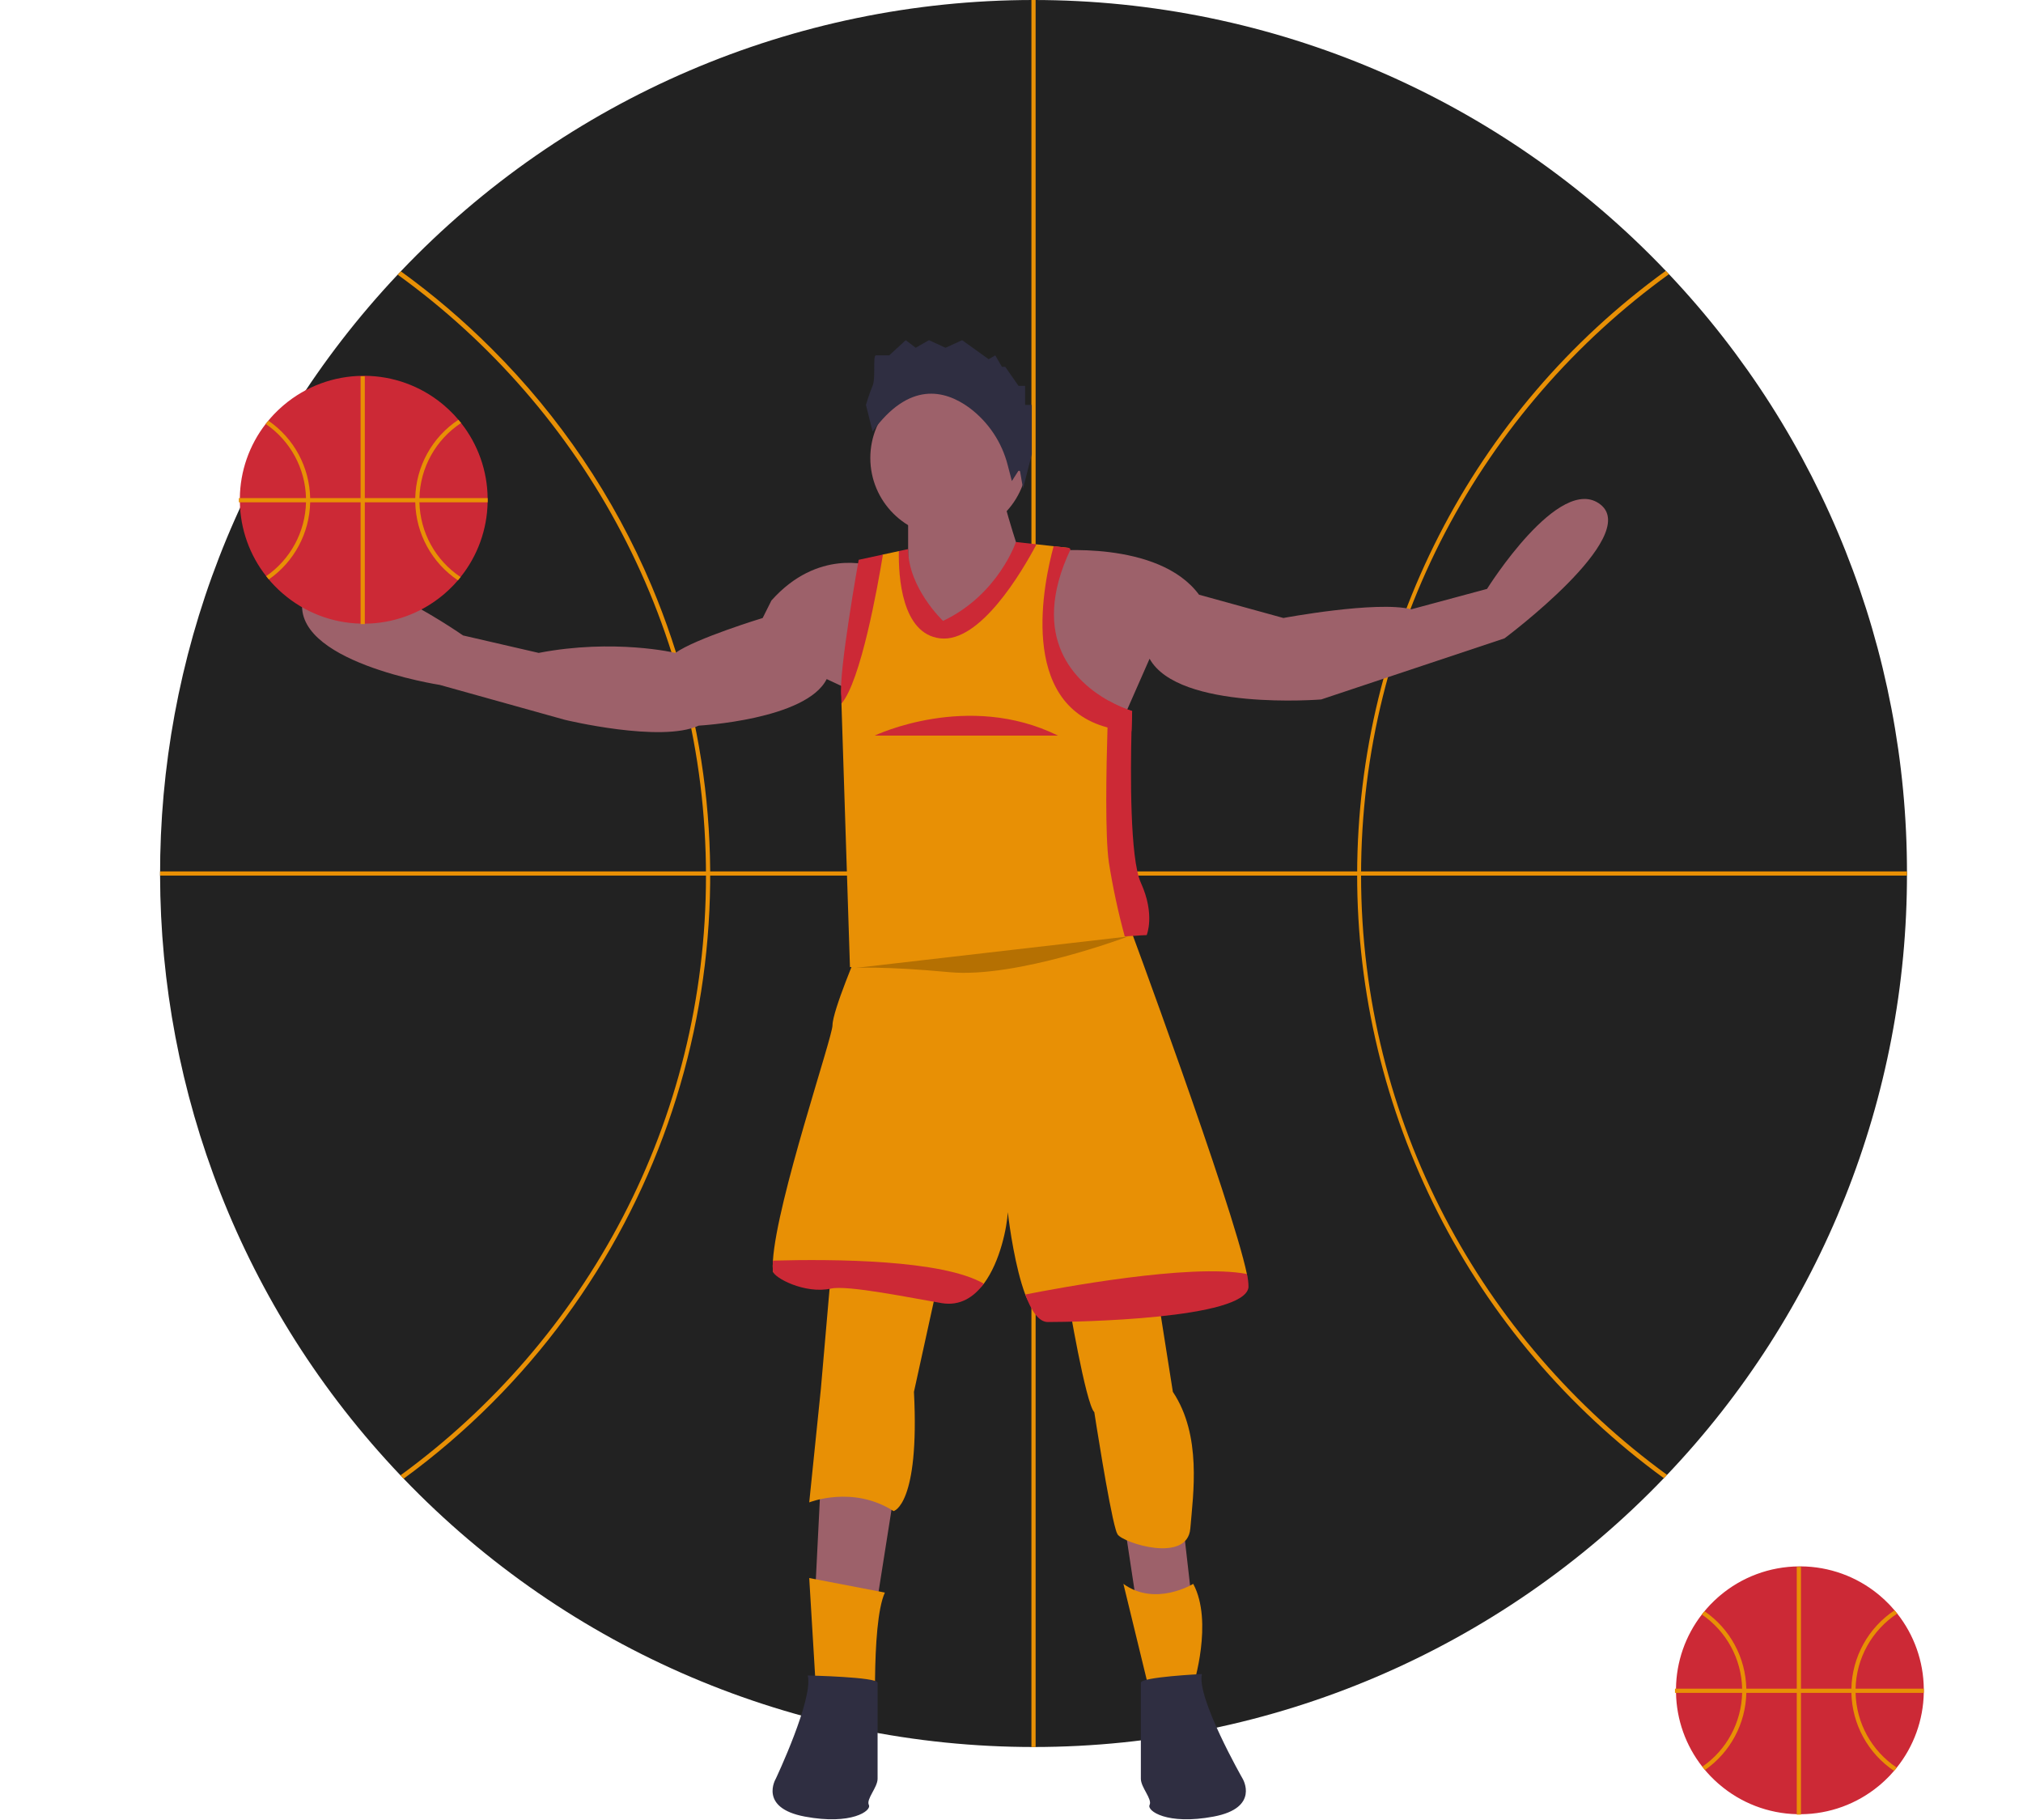
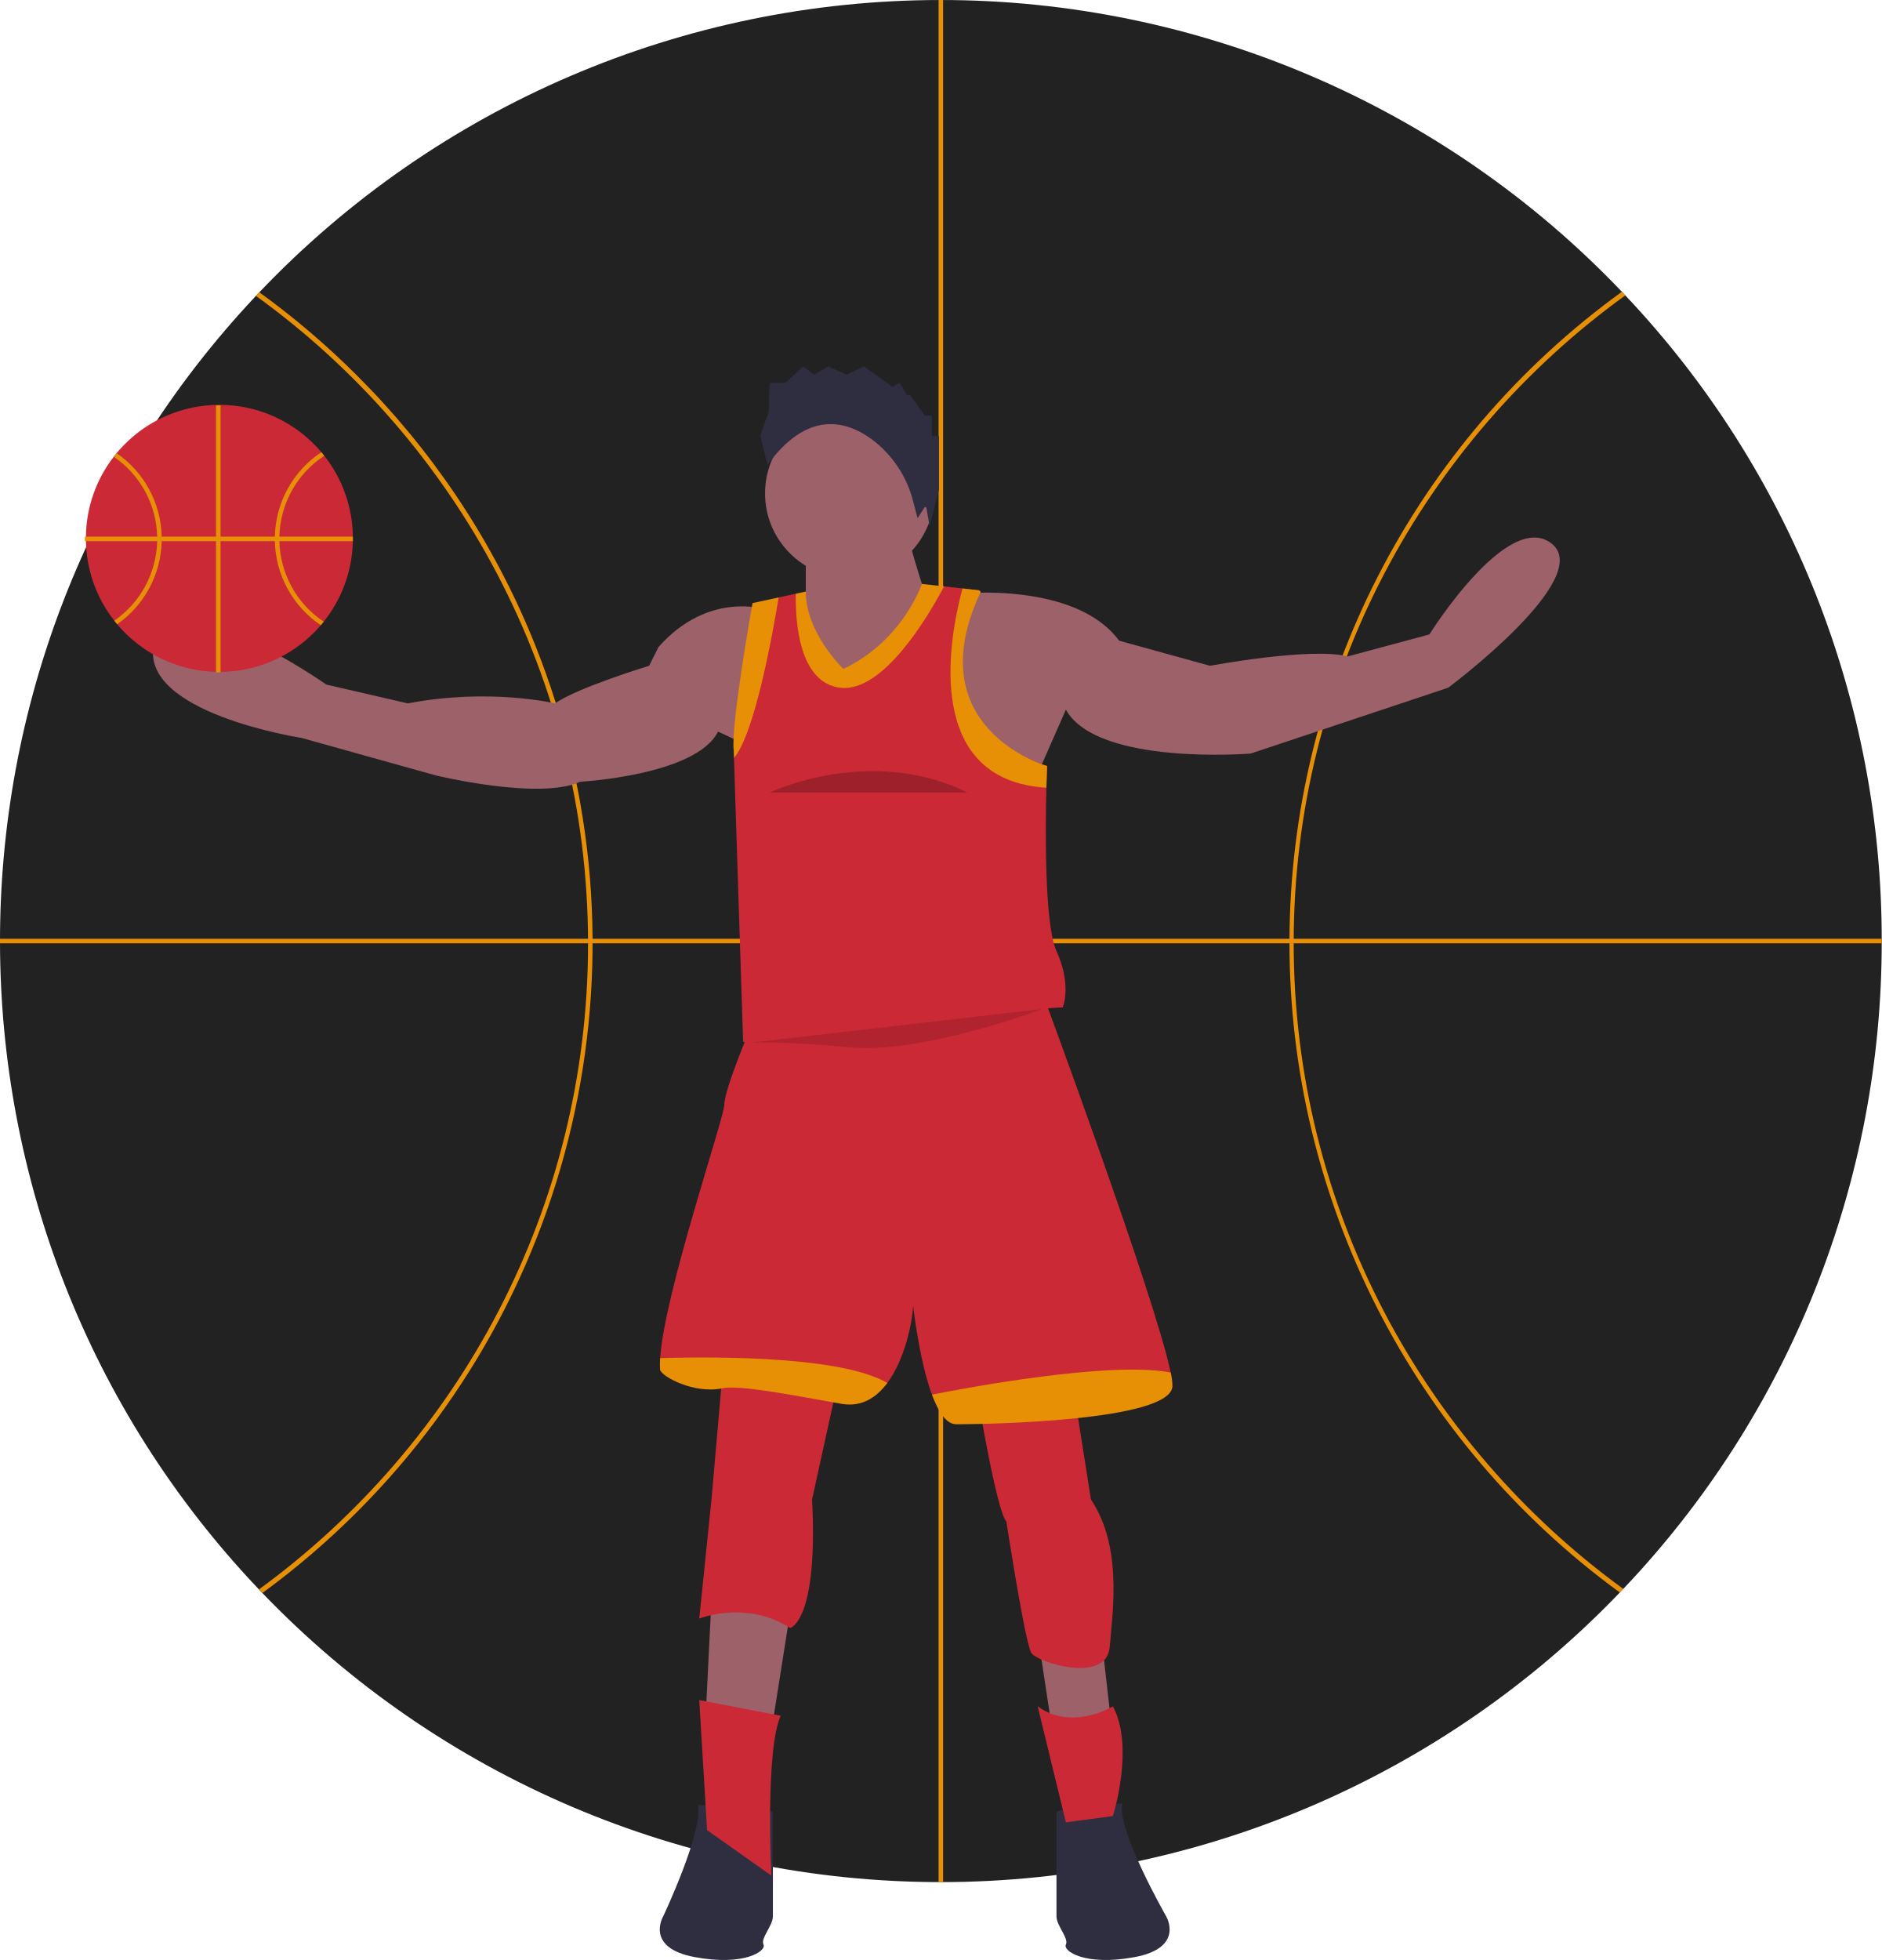
- <svg xmlns="http://www.w3.org/2000/svg" data-name="Layer 1" width="963.5" height="866.436" viewBox="0 0 963.5 866.436">
-   <path d="M1034.51,821.29v.95c0,.25,0,.51-.02.76a58.689,58.689,0,0,1-12.87,35.6c-.41.53-.84,1.04-1.28,1.55-.66.78-1.34,1.53-2.04,2.27-.06.06-.12.13-.19.19l-.03.03c-.08.08-.16.17-.24.25q-1.845,1.905-3.87,3.65c-.27.23-.55.47-.84.7A58.792,58.792,0,0,1,976,880.8c-.1.01-.21.01-.31.01h-.35c-.1,0-.2,0-.3-.01-.35,0-.69-.01-1.04-.02a58.728,58.728,0,0,1-36.91-14.19c-.28-.23-.56-.47-.83-.72-1.07-.94-2.1-1.93-3.09-2.95-.08-.08-.16-.17-.24-.25l-.03-.03c-.07-.06-.13-.13-.19-.19-.84-.88-1.65-1.79-2.43-2.72q-.645-.765-1.26-1.56A58.615,58.615,0,0,1,916.49,823c-.02-.24-.02-.49-.02-.74v-.93c0-.11,0-.22.01-.33A58.693,58.693,0,0,1,928.79,785.68q.615-.795,1.26-1.56c.79-.96,1.62-1.89,2.47-2.8.06-.07.12-.13.19-.2,0-.01.01-.02.02-.03.08-.08.16-.17.25-.25q1.665-1.725,3.47-3.32c.27-.25.55-.49.83-.72A58.777,58.777,0,0,1,974.98,762.77c.1-.01.21-.01.31-.01h.65a58.802,58.802,0,0,1,37,13.4c.28.24.56.47.84.71,1.46,1.24,2.86,2.56,4.19,3.94.08.08.16.17.24.25l.02.02c.07.06.14.14.2.2.74.78,1.45,1.59,2.14,2.41.44.51.86,1.02,1.28,1.55A58.691,58.691,0,0,1,1034.5,821,2.807,2.807,0,0,1,1034.51,821.29Z" transform="translate(-118.25 -16.78205)" fill="#cc2936" />
-   <rect x="855.75" y="746.218" width="2" height="118" fill="#e89005" />
-   <rect x="797.75" y="804.218" width="118.51" height="2" fill="#e89005" />
-   <path d="M949.98,821a45.929,45.929,0,0,0-19.93-36.88q-.645.765-1.26,1.56A43.961,43.961,0,0,1,947.99,821c.01.33.01.66.01,1s0,.67-.01,1a44.004,44.004,0,0,1-18.97,35.17q.615.795,1.26,1.56A45.959,45.959,0,0,0,949.98,823c.02-.33.02-.67.02-1S950,821.33,949.98,821Z" transform="translate(-118.25 -16.78205)" fill="#e89005" />
-   <path d="M1002.01,823c-.01-.33-.01-.66-.01-1s0-.67.01-1a43.998,43.998,0,0,1,19.84-35.76c-.42-.53-.84-1.04-1.28-1.55A45.965,45.965,0,0,0,1000.02,821c-.02.33-.02.67-.02,1s0,.67.02,1a45.95,45.95,0,0,0,20.32,37.15c.44-.51.87-1.02,1.28-1.55A43.981,43.981,0,0,1,1002.01,823Z" transform="translate(-118.25 -16.78205)" fill="#e89005" />
-   <path d="M1026.489,432.623A414.549,414.549,0,0,1,912.219,719.167c-.5.53-1.01,1.06-1.519,1.591a415.999,415.999,0,0,1-600.2.23c-.51-.53-1.02-1.06-1.521-1.589a415.996,415.996,0,0,1-1.339-571.81c.49-.54 1-1.07,1.509-1.601a416.003,416.003,0,0,1,602.46-.231c.51.53,1.02,1.06,1.511,1.599A414.51,414.51,0,0,1,1026.489,432.623Z" transform="translate(-118.25 -16.78205)" fill="#222222" />
-   <rect x="76.239" y="415" width="832" height="2" fill="#e89005" />
-   <rect x="491.239" y="0" width="2" height="832" fill="#e89005" />
-   <path d="M428.536,295.672a353.752,353.752,0,0,0-76.123-112.811,356.31,356.31,0,0,0-43.264-36.873c-.51.53-1.02,1.06-1.509,1.601,88.855,64.126,146.805,168.544,146.85,286.254.045,117.21-57.335,221.292-145.51,285.556.5.53,1.01,1.06,1.521,1.589a356.737,356.737,0,0,0,42.106-36.086,355.361,355.361,0,0,0,75.931-389.229Z" transform="translate(-118.25 -16.78205)" fill="#e89005" />
-   <path d="M766.489,433.723c-.045-117.71,57.825-222.172,146.63-286.366-.49-.54-1-1.07-1.511-1.599a355.313,355.313,0,0,0-.909,575c.51-.53,1.02-1.06,1.519-1.591C824.004,654.97,766.534,550.933,766.489,433.723Z" transform="translate(-118.25 -16.78205)" fill="#e89005" />
-   <polygon points="390.955 704.422 388.184 759.842 417.279 765.384 425.592 712.735 390.955 704.422" fill="#9d616a" />
-   <polygon points="535.046 722.434 541.974 768.155 568.298 768.155 562.756 719.663 535.046 722.434" fill="#9d616a" />
-   <path d="M514.747,614.521l-5.542,63.733-5.542,54.034s20.782-8.313,40.179,4.156c0,0,12.469-2.771,9.698-56.805L566.01,622.834Z" transform="translate(-118.25 -16.78205)" fill="#e89005" />
-   <path d="M626.972,635.303s8.313,49.878,12.469,54.034c0,0,6.862,44.603,10.195,55.879a10.055,10.055,0,0,0,.889,2.312c2.771,4.156,33.252,13.855,34.637-2.771s5.542-44.336-8.313-65.118l-8.313-52.649Z" transform="translate(-118.25 -16.78205)" fill="#e89005" />
-   <path d="M710.795,629.069c-1.385,15.24-77.588,12.469-91.443,12.469-4.378,0-10.003-.679-12.802-8.244-4.794-12.927-7.426-31.811-8.313-39.196-.36,6.844-3.519,23.415-11.416,34.028-4.808,6.484-12.76,5.196-21.503,3.713-14.52-2.466-43.38-11.444-51.263-9.698-12.469,2.771-27.474,3.048-27.71,0a35.684,35.684,0,0,1,.028-5.002c1.829-28.652,28.375-106.323,28.375-112.073,0-6.927,12.469-36.023,12.469-36.023L654.682,453.803s50.487,136.194,57.429,169.723C712.706,626.422,710.906,627.863,710.795,629.069Z" transform="translate(-118.25 -16.78205)" fill="#e89005" />
-   <path d="M539.686,775.239l-36.023-6.927,3.464,57.498,28.403,20.09S532.758,790.479,539.686,775.239Z" transform="translate(-118.25 -16.78205)" fill="#e89005" />
-   <path d="M686.548,771.082s-18.011,11.084-33.252,0L665.766,822.345l20.782-2.771S696.247,789.093,686.548,771.082Z" transform="translate(-118.25 -16.78205)" fill="#e89005" />
-   <path d="M690.705,814.032s-29.095,1.385-29.095,4.156V863.91c0,4.156,5.542,9.698,4.156,12.469s8.313,9.698,30.481,5.542,13.855-18.011,13.855-18.011S687.934,825.116,690.705,814.032Z" transform="translate(-118.25 -16.78205)" fill="#2f2e41" />
-   <path d="M502.97,814.725s33.252.693,33.252,3.464V863.91c0,4.156-5.542,9.698-4.156,12.469s-8.313,9.698-30.481,5.542-13.855-18.011-13.855-18.011S505.741,825.809,502.97,814.725Z" transform="translate(-118.25 -16.78205)" fill="#2f2e41" />
-   <path d="M712.873,629.761c-1.385,15.24-81.744,16.626-95.599,16.626-4.378,0-7.925-5.528-10.724-13.093,14.867-2.951,78.808-14.991,105.562-9.768A25.436,25.436,0,0,1,712.873,629.761Z" transform="translate(-118.25 -16.78205)" fill="#cc2936" />
-   <path d="M586.82,628.127c-4.808,6.484-11.375,10.738-20.117,9.255-14.52-2.466-44.765-8.673-52.649-6.927-12.469,2.771-27.474-5.265-27.71-8.313a35.684,35.684,0,0,1,.028-5.002C515.536,616.35,567.188,616.696,586.82,628.127Z" transform="translate(-118.25 -16.78205)" fill="#cc2936" />
-   <path d="M532.758,286.158s-24.939-8.313-47.107,16.626l-4.156,8.313s-31.866,9.698-41.565,16.626c0,0-29.095-6.927-65.118,0l-36.023-8.313S269.514,270.918,262.587,301.399s65.118,41.565,65.118,41.565l59.576,16.626s45.721,11.084,63.733,2.771c0,0,51.263-2.771,60.962-22.168l20.782,9.698Z" transform="translate(-118.25 -16.78205)" fill="#9d616a" />
-   <path d="M618.659,279.231s51.263-5.542,70.66,20.782l40.179,11.084s44.336-8.313,60.962-4.156l36.023-9.698s34.637-55.42,54.034-40.179-45.721,63.733-45.721,63.733l-87.286,29.095s-67.889,5.542-81.744-19.397L650.525,365.132l-58.191-13.855Z" transform="translate(-118.25 -16.78205)" fill="#9d616a" />
-   <circle cx="451.917" cy="218.113" r="37.408" fill="#9d616a" />
-   <path d="M550.77,257.063v30.481l13.855,48.492,41.565-48.492s-11.084-33.252-11.084-38.794S550.77,257.063,550.77,257.063Z" transform="translate(-118.25 -16.78205)" fill="#9d616a" />
-   <path d="M660.917,457.267s-.679,5.002-6.983,5.459c-12.622.928-33.876,3.076-47.744,7.703-20.782,6.927-83.13,6.927-83.13,6.927L519.014,351.858l1.967-9.588c-1.385-11.084,9.698-55.42,9.698-55.42l8.091-5.971,7.579-1.635,2.341,2.064c0,18.455,18.011,36.023,18.011,36.023,26.324-12.469,37.408-40.179,37.408-40.179l7.8-1.15,8.161.914,7.385.831-2.563,2.175-1.385,2.771c-.083.166.069-.166,0,0-20.173,42.798,4.184,62.154,19.397,70.66,6.304,3.547,6.927,6.927,6.927,6.927s5.694-1.704,5.542,4.156c-.457,18.968-3.907,61.793,1.385,73.431C663.688,453.111,660.917,457.267,660.917,457.267Z" transform="translate(-118.25 -16.78205)" fill="#e89005" />
-   <path d="M530.68,209.605a93.276,93.276,0,0,1,3.159-9.066c1.579-3.626,0-14.505,1.579-14.505h6.318l7.897-7.252,4.738,3.626,6.318-3.626,7.897,3.626,7.897-3.626,12.636,9.066,3.159-1.813,3.159,5.439h1.579l6.318,9.066h3.159v9.066h3.159v23.57l-4.156,16.267-1.385-7.982a.504.504,0,0,0-.928-.272l-3.007,4.679-1.929-7.382A49.341,49.341,0,0,0,579.798,210.884c-11.688-8.481-28.585-12.52-45.959,11.413Z" transform="translate(-118.25 -16.78205)" fill="#2f2e41" />
-   <path d="M538.771,280.88c-2.632,16.002-10.585,60.255-19.757,70.979l-.111-3.353c-1.385-11.084,8.313-65.118,8.313-65.118Z" transform="translate(-118.25 -16.78205)" fill="#cc2936" />
-   <path d="M611.912,276.003c-6.955,13.134-26.878,47.038-45.901,44.793-18.358-2.161-19.882-29.567-19.66-41.551l4.42-.956c0,18.455,16.626,34.194,16.626,34.194,26.324-12.469,34.706-37.575,34.706-37.575Z" transform="translate(-118.25 -16.78205)" fill="#cc2936" />
-   <path d="M657.453,355.433s-.152,3.713-.304,9.574a57.666,57.666,0,0,1-11.417-1.773C602.934,351.942,615.445,293.82,620.072,276.917l7.385.831h.014c.208.194.43.402.651.61-20.173,42.798,2.84,63.608,18.053,72.115A57.881,57.881,0,0,0,657.453,355.433Z" transform="translate(-118.25 -16.78205)" fill="#cc2936" />
-   <path d="M664.38,462.116s-4.143.152-10.447.61A329.948,329.948,0,0,1,646.369,427.479c-1.829-12.802-1.247-44.294-.637-64.245.166-5.223.319-9.671.443-12.761a57.881,57.881,0,0,0,11.278,4.96s-.152,3.713-.304,9.574c-.457,18.968-.831,60.532,4.461,72.171C668.537,452.418,664.38,462.116,664.38,462.116Z" transform="translate(-118.25 -16.78205)" fill="#cc2936" />
-   <path d="M534.837,367.102s44.336-21.212,87.286,0" transform="translate(-118.25 -16.78205)" fill="#cc2936" />
-   <path d="M525.489,477.782s13-1,45,2,85-17,85-17" transform="translate(-118.25 -16.78205)" fill="#b57002" />
-   <path d="M350.51,254.29v.95c0,.25,0,.51-.02.76a58.689,58.689,0,0,1-12.87,35.6c-.41.53-.84,1.04-1.28,1.55-.66.78-1.34,1.53-2.04,2.27-.06.06-.12.13-.19.19l-.03.03c-.08.08-.16.17-.24.25q-1.845,1.905-3.87,3.65c-.27.23-.55.47-.84.7A58.792,58.792,0,0,1,292,313.8c-.1.01-.21.01-.31.01h-.35c-.1,0-.2,0-.3-.01-.35,0-.69-.01-1.04-.02a58.728,58.728,0,0,1-36.91-14.19c-.28-.23-.56-.47-.83-.72-1.07-.94-2.1-1.93-3.09-2.95-.08-.08-.16-.17-.24-.25l-.03-.03c-.07-.06-.13-.13-.19-.19-.84-.88-1.65-1.79-2.43-2.72q-.645-.765-1.26-1.56A58.615,58.615,0,0,1,232.49,256c-.02-.24-.02-.49-.02-.74v-.93c0-.11,0-.22.01-.33A58.693,58.693,0,0,1,244.79,218.68q.615-.795,1.26-1.56c.79-.96,1.62-1.89,2.47-2.8.06-.07.12-.13.19-.2,0-.01.01-.02.02-.03.08-.08.16-.17.25-.25q1.665-1.725,3.47-3.32c.27-.25.55-.49.83-.72a58.777,58.777,0,0,1,37.7-14.03c.1-.01.21-.01.31-.01h.65a58.802,58.802,0,0,1,37,13.4c.28.24.56.47.84.71,1.46,1.24,2.86,2.56,4.19,3.94.08.08.16.17.24.25l.02.02c.07.06.14.14.2.2.74.78,1.45,1.59,2.14,2.41.44.51.86,1.02,1.28,1.55A58.691,58.691,0,0,1,350.5,254,2.807,2.807,0,0,1,350.51,254.29Z" transform="translate(-118.25 -16.78205)" fill="#cc2936" />
-   <rect x="171.75" y="179.218" width="2" height="118" fill="#e89005" />
-   <rect x="113.75" y="237.218" width="118.51" height="2" fill="#e89005" />
-   <path d="M265.98,254a45.929,45.929,0,0,0-19.93-36.88q-.645.765-1.26,1.56A43.961,43.961,0,0,1,263.99,254c.01.33.01.66.01,1s0,.67-.01,1a44.004,44.004,0,0,1-18.97,35.17q.615.795,1.26,1.56A45.959,45.959,0,0,0,265.98,256c.02-.33.02-.67.02-1S266,254.33,265.98,254Z" transform="translate(-118.25 -16.78205)" fill="#e89005" />
-   <path d="M318.01,256c-.01-.33-.01-.66-.01-1s0-.67.01-1a43.998,43.998,0,0,1,19.84-35.76c-.42-.53-.84-1.04-1.28-1.55A45.965,45.965,0,0,0,316.02,254c-.02.33-.02.67-.02,1s0,.67.02,1a45.95,45.95,0,0,0,20.32,37.15c.44-.51.87-1.02,1.28-1.55A43.981,43.981,0,0,1,318.01,256Z" transform="translate(-118.25 -16.78205)" fill="#e89005" />
+ <svg xmlns="http://www.w3.org/2000/svg" width="220.133mm" height="229.244mm" viewBox="0 0 220.133 229.244" version="1.1" id="svg1" xml:space="preserve">
+   <defs id="defs1" />
+   <g id="layer1" transform="translate(-0.6541347,-0.2346752)">
+     <path d="m 220.787,110.259 a 109.683,109.683 0 0 1 -30.234,75.815 c -0.132,0.14 -0.267,0.281 -0.402,0.421 a 110.066,110.066 0 0 1 -158.803,0.061 c -0.135,-0.14 -0.27,-0.28 -0.402,-0.421 A 110.066,110.066 0 0 1 30.592,34.844 c 0.13,-0.143 0.264,-0.283 0.399,-0.423 a 110.068,110.068 0 0 1 159.401,-0.061 c 0.135,0.14 0.27,0.28 0.4,0.423 a 109.672,109.672 0 0 1 29.996,75.477 z" fill="#222222" id="path4" style="stroke-width:0.265" />
+     <rect x="0.654" y="110.037" width="220.133" height="0.529" fill="#e89005" id="rect4" style="stroke-width:0.265" />
+     <rect x="110.456" y="0.235" width="0.529" height="220.133" fill="#e89005" id="rect5" style="stroke-width:0.265" />
+     <path d="M 62.579,74.024 A 93.597,93.597 0 0 0 42.438,44.176 94.274,94.274 0 0 0 30.991,34.42 c -0.135,0.14 -0.27,0.281 -0.399,0.423 23.509,16.967 38.842,44.594 38.854,75.738 0.012,31.012 -15.17,58.55 -38.5,75.553 0.132,0.14 0.267,0.28 0.402,0.421 a 94.387,94.387 0 0 0 11.141,-9.548 94.023,94.023 0 0 0 20.09,-102.984 z" fill="#e89005" id="path5" style="stroke-width:0.265" />
+     <path d="m 151.996,110.55 c -0.012,-31.144 15.299,-58.783 38.796,-75.768 -0.13,-0.143 -0.265,-0.283 -0.4,-0.423 a 94.01,94.01 0 0 0 -0.241,152.136 c 0.135,-0.14 0.27,-0.281 0.402,-0.421 -23.34,-16.985 -38.546,-44.512 -38.558,-75.524 z" fill="#e89005" id="path6" style="stroke-width:0.265" />
+     <polygon points="390.955,704.422 388.184,759.842 417.279,765.384 425.592,712.735 " fill="#9d616a" id="polygon6" transform="matrix(0.2645833,0,0,0.2645833,-19.51742,0.2345865)" />
+     <polygon points="535.046,722.434 541.974,768.155 568.298,768.155 562.756,719.663 " fill="#9d616a" id="polygon7" transform="matrix(0.2645833,0,0,0.2645833,-19.51742,0.2345865)" />
+     <path d="m 131.945,211.174 c 0,0 -7.698,0.367 -7.698,1.1 v 12.097 c 0,1.1 1.466,2.566 1.1,3.299 -0.367,0.733 2.199,2.566 8.065,1.466 5.865,-1.1 3.666,-4.766 3.666,-4.766 0,0 -5.865,-10.264 -5.132,-13.197 z" fill="#2f2e41" id="path12" style="stroke-width:0.265" />
+     <path d="m 82.273,211.357 c 0,0 8.798,0.183 8.798,0.916 v 12.097 c 0,1.1 -1.466,2.566 -1.1,3.299 0.367,0.733 -2.199,2.566 -8.065,1.466 -5.865,-1.1 -3.666,-4.766 -3.666,-4.766 0,0 4.766,-10.081 4.032,-13.014 z" fill="#2f2e41" id="path13" style="stroke-width:0.265" />
+     <path d="m 90.155,71.507 c 0,0 -6.598,-2.199 -12.464,4.399 l -1.1,2.199 c 0,0 -8.431,2.566 -10.997,4.399 0,0 -7.698,-1.833 -17.229,0 l -9.531,-2.199 c 0,0 -18.329,-12.83 -20.162,-4.766 -1.833,8.065 17.229,10.997 17.229,10.997 l 15.763,4.399 c 0,0 12.097,2.933 16.863,0.733 0,0 13.563,-0.733 16.129,-5.865 l 5.499,2.566 z" fill="#9d616a" id="path16" style="stroke-width:0.265" />
+     <path d="m 112.882,69.674 c 0,0 13.563,-1.466 18.696,5.499 l 10.631,2.933 c 0,0 11.731,-2.199 16.129,-1.1 l 9.531,-2.566 c 0,0 9.164,-14.663 14.297,-10.631 5.132,4.032 -12.097,16.863 -12.097,16.863 l -23.094,7.698 c 0,0 -17.962,1.466 -21.628,-5.132 l -4.032,9.164 -15.396,-3.666 z" fill="#9d616a" id="path17" style="stroke-width:0.265" />
+     <circle cx="100.052" cy="57.944" r="9.898" fill="#9d616a" id="circle17" style="stroke-width:0.265" />
+     <path d="m 94.92,63.809 v 8.065 l 3.666,12.83 10.997,-12.83 c 0,0 -2.933,-8.798 -2.933,-10.264 0,-1.466 -11.731,2.199 -11.731,2.199 z" fill="#9d616a" id="path18" style="stroke-width:0.265" />
+     <g id="g1" style="fill:#cc2936;fill-opacity:1" transform="translate(6.873325,-33.64312)">
+       <path d="m 78.516,192.029 -1.466,16.863 -1.466,14.297 c 0,0 5.499,-2.199 10.631,1.1 0,0 3.299,-0.733 2.566,-15.03 l 3.299,-15.03 z" fill="#e89005" id="path7" style="fill:#cc2936;fill-opacity:1;stroke-width:0.265" />
+       <path d="m 108.209,197.528 c 0,0 2.199,13.197 3.299,14.297 0,0 1.816,11.801 2.698,14.785 a 2.66,2.66 0 0 0 0.235,0.612 c 0.733,1.1 8.798,3.666 9.164,-0.733 0.367,-4.399 1.466,-11.731 -2.199,-17.229 L 119.206,195.329 Z" fill="#e89005" id="path8" style="fill:#cc2936;fill-opacity:1;stroke-width:0.265" />
+       <path d="m 130.387,195.879 c -0.367,4.032 -20.528,3.299 -24.194,3.299 -1.158,0 -2.647,-0.18 -3.387,-2.181 -1.268,-3.42 -1.965,-8.417 -2.199,-10.371 -0.095,1.811 -0.931,6.195 -3.021,9.003 -1.272,1.716 -3.376,1.375 -5.689,0.982 -3.842,-0.653 -11.478,-3.028 -13.563,-2.566 -3.299,0.733 -7.269,0.806 -7.332,0 a 9.441,9.441 0 0 1 0.007,-1.323 c 0.484,-7.581 7.508,-28.131 7.508,-29.653 0,-1.833 3.299,-9.531 3.299,-9.531 l 33.725,-4.032 c 0,0 13.358,36.035 15.195,44.906 0.158,0.766 -0.319,1.147 -0.348,1.466 z" fill="#e89005" id="path9" style="fill:#cc2936;fill-opacity:1;stroke-width:0.265" />
+       <path d="m 85.114,234.553 -9.531,-1.833 0.916,15.213 7.515,5.315 c 0,0 -0.733,-14.663 1.1,-18.696 z" fill="#e89005" id="path10" style="fill:#cc2936;fill-opacity:1;stroke-width:0.265" />
+       <path d="m 123.972,233.453 c 0,0 -4.766,2.933 -8.798,0 l 3.299,13.563 5.499,-0.733 c 0,0 2.566,-8.065 -10e-6,-12.83 z" fill="#e89005" id="path11" style="fill:#cc2936;fill-opacity:1;stroke-width:0.265" />
+       <path d="m 117.19,150.423 c 0,0 -0.18,1.323 -1.848,1.444 -3.339,0.246 -8.963,0.814 -12.632,2.038 -5.499,1.833 -21.995,1.833 -21.995,1.833 l -1.07,-33.205 0.521,-2.537 c -0.367,-2.933 2.566,-14.663 2.566,-14.663 l 2.141,-1.58 2.005,-0.433 0.619,0.546 c 0,4.883 4.766,9.531 4.766,9.531 6.965,-3.299 9.898,-10.631 9.898,-10.631 l 2.064,-0.304 2.159,0.242 1.954,0.22 -0.678,0.576 -0.367,0.733 c -0.022,0.044 0.018,-0.044 0,0 -5.337,11.324 1.107,16.445 5.132,18.696 1.668,0.938 1.833,1.833 1.833,1.833 0,0 1.507,-0.451 1.466,1.1 -0.121,5.018 -1.034,16.349 0.367,19.429 1.833,4.032 1.1,5.132 1.1,5.132 z" fill="#e89005" id="path19" style="fill:#cc2936;fill-opacity:1;stroke-width:0.265" />
+     </g>
+     <path d="m 89.605,51.252 a 24.679,24.679 0 0 1 0.836,-2.399 c 0.418,-0.959 0,-3.838 0.418,-3.838 h 1.672 l 2.09,-1.919 1.254,0.959 1.672,-0.959 2.09,0.959 2.09,-0.959 3.343,2.399 0.836,-0.48 0.836,1.439 h 0.418 l 1.672,2.399 h 0.836 v 2.399 h 0.836 v 6.236 l -1.1,4.304 -0.367,-2.112 a 0.133,0.133 0 0 0 -0.246,-0.072 l -0.796,1.238 -0.51,-1.953 a 13.055,13.055 0 0 0 -4.881,-7.303 c -3.093,-2.244 -7.563,-3.313 -12.16,3.02 z" fill="#2f2e41" id="path20" style="stroke-width:0.265" />
+     <path d="m 124.98,118.063 c 0,0 -1.096,0.04 -2.764,0.161 a 87.299,87.299 0 0 1 -2.002,-9.326 c -0.484,-3.387 -0.33,-11.72 -0.169,-16.998 0.044,-1.382 0.084,-2.559 0.117,-3.376 a 15.314,15.314 0 0 0 2.984,1.312 c 0,0 -0.04,0.982 -0.081,2.533 -0.121,5.018 -0.22,16.016 1.18,19.095 1.833,4.032 0.733,6.598 0.733,6.598 z" fill="#cc2936" id="path24" style="stroke-width:0.265" />
+     <g id="g2">
+       <path d="m 123.147,89.836 c 0,0 -0.04,0.982 -0.081,2.533 a 15.257,15.257 0 0 1 -3.021,-0.469 c -11.324,-2.988 -8.013,-18.366 -6.789,-22.838 l 1.954,0.22 h 0.004 c 0.055,0.051 0.114,0.106 0.172,0.161 -5.337,11.324 0.751,16.83 4.776,19.08 a 15.314,15.314 0 0 0 2.984,1.312 z" fill="#cc2936" id="path23" style="fill:#e89005;fill-opacity:1;stroke-width:0.265" />
+       <path d="m 137.81,162.419 c -0.367,4.032 -21.628,4.399 -25.294,4.399 -1.158,0 -2.097,-1.463 -2.837,-3.464 3.934,-0.781 20.851,-3.966 27.93,-2.584 a 6.73,6.73 0 0 1 0.202,1.65 z" fill="#cc2936" id="path14" style="fill:#e89005;fill-opacity:1;stroke-width:0.265" />
+       <path d="m 104.459,161.986 c -1.272,1.716 -3.01,2.841 -5.323,2.449 -3.842,-0.653 -11.844,-2.295 -13.93,-1.833 -3.299,0.733 -7.269,-1.393 -7.332,-2.199 a 9.441,9.441 0 0 1 0.007,-1.323 c 7.716,-0.209 21.383,-0.117 26.577,2.907 z" fill="#cc2936" id="path15" style="fill:#e89005;fill-opacity:1;stroke-width:0.265" />
+       <path d="m 91.745,70.11 c -0.696,4.234 -2.801,15.943 -5.227,18.78 l -0.029,-0.887 c -0.367,-2.933 2.199,-17.229 2.199,-17.229 z" fill="#cc2936" id="path21" style="fill:#e89005;fill-opacity:1;stroke-width:0.265" />
+       <path d="m 111.097,68.82 c -1.84,3.475 -7.112,12.445 -12.145,11.852 -4.857,-0.572 -5.26,-7.823 -5.202,-10.994 l 1.169,-0.253 c 0,4.883 4.399,9.047 4.399,9.047 6.965,-3.299 9.183,-9.942 9.183,-9.942 z" fill="#cc2936" id="path22" style="fill:#e89005;fill-opacity:1;stroke-width:0.265" />
+     </g>
+     <path d="m 90.704,92.923 c 0,0 11.731,-5.612 23.095,0" fill="#cc2936" id="path25" style="fill:#000000;fill-opacity:0.232;stroke-width:0.265" />
+     <path d="m 88.231,122.208 c 0,0 3.44,-0.265 11.906,0.529 8.467,0.794 22.49,-4.498 22.49,-4.498" fill="#b57002" id="path26" style="fill:#000000;fill-opacity:0.134;stroke-width:0.265" />
+     <path d="m 41.935,63.075 v 0.251 c 0,0.066 0,0.135 -0.005,0.201 a 15.528,15.528 0 0 1 -3.405,9.419 c -0.108,0.14 -0.222,0.275 -0.339,0.41 -0.175,0.206 -0.355,0.405 -0.54,0.601 -0.016,0.016 -0.032,0.034 -0.05,0.05 l -0.008,0.008 c -0.021,0.021 -0.042,0.045 -0.064,0.066 q -0.488,0.504 -1.024,0.966 c -0.071,0.061 -0.146,0.124 -0.222,0.185 a 15.555,15.555 0 0 1 -9.824,3.588 c -0.026,0.003 -0.056,0.003 -0.082,0.003 h -0.093 c -0.026,0 -0.053,0 -0.079,-0.003 -0.093,0 -0.183,-0.003 -0.275,-0.005 a 15.539,15.539 0 0 1 -9.766,-3.754 c -0.074,-0.061 -0.148,-0.124 -0.22,-0.191 -0.283,-0.249 -0.556,-0.511 -0.818,-0.781 -0.021,-0.021 -0.042,-0.045 -0.064,-0.066 l -0.008,-0.008 c -0.018,-0.016 -0.034,-0.034 -0.05,-0.05 -0.222,-0.233 -0.437,-0.474 -0.643,-0.72 q -0.171,-0.202 -0.333,-0.413 a 15.508,15.508 0 0 1 -3.315,-9.306 c -0.005,-0.064 -0.005,-0.13 -0.005,-0.196 v -0.246 c 0,-0.029 0,-0.058 0.003,-0.087 a 15.529,15.529 0 0 1 3.257,-9.345 q 0.163,-0.21 0.333,-0.413 c 0.209,-0.254 0.429,-0.5 0.654,-0.741 0.016,-0.019 0.032,-0.034 0.05,-0.053 0,-0.003 0.003,-0.005 0.005,-0.008 0.021,-0.021 0.042,-0.045 0.066,-0.066 q 0.441,-0.456 0.918,-0.878 c 0.071,-0.066 0.146,-0.13 0.22,-0.191 a 15.552,15.552 0 0 1 9.975,-3.712 c 0.026,-0.003 0.056,-0.003 0.082,-0.003 h 0.172 a 15.558,15.558 0 0 1 9.79,3.545 c 0.074,0.064 0.148,0.124 0.222,0.188 0.386,0.328 0.757,0.677 1.109,1.042 0.021,0.021 0.042,0.045 0.064,0.066 l 0.005,0.005 c 0.019,0.016 0.037,0.037 0.053,0.053 0.196,0.206 0.384,0.421 0.566,0.638 0.116,0.135 0.228,0.27 0.339,0.41 a 15.529,15.529 0 0 1 3.347,9.461 0.743,0.743 0 0 1 0.003,0.077 z" fill="#cc2936" id="path27" style="stroke-width:0.265" />
+     <rect x="25.925" y="47.653" width="0.529" height="31.221" fill="#e89005" id="rect27" style="stroke-width:0.265" />
+     <rect x="10.579" y="62.999" width="31.356" height="0.529" fill="#e89005" id="rect28" style="stroke-width:0.265" />
+     <path d="m 19.569,62.999 a 12.152,12.152 0 0 0 -5.273,-9.758 q -0.171,0.202 -0.333,0.413 a 11.631,11.631 0 0 1 5.08,9.345 c 0.003,0.087 0.003,0.175 0.003,0.265 0,0.09 0,0.177 -0.003,0.265 a 11.643,11.643 0 0 1 -5.019,9.305 q 0.163,0.21 0.333,0.413 a 12.16,12.16 0 0 0 5.212,-9.718 c 0.005,-0.087 0.005,-0.177 0.005,-0.265 0,-0.087 0,-0.177 -0.005,-0.265 z" fill="#e89005" id="path28" style="stroke-width:0.265" />
+     <path d="m 33.336,63.528 c -0.003,-0.087 -0.003,-0.175 -0.003,-0.265 0,-0.09 0,-0.177 0.003,-0.265 a 11.641,11.641 0 0 1 5.249,-9.461 c -0.111,-0.14 -0.222,-0.275 -0.339,-0.41 a 12.161,12.161 0 0 0 -5.437,9.872 c -0.005,0.087 -0.005,0.177 -0.005,0.265 0,0.087 0,0.177 0.005,0.265 a 12.158,12.158 0 0 0 5.376,9.829 c 0.116,-0.135 0.23,-0.27 0.339,-0.41 a 11.637,11.637 0 0 1 -5.188,-9.419 z" fill="#e89005" id="path29" style="stroke-width:0.265" />
+   </g>
</svg>
